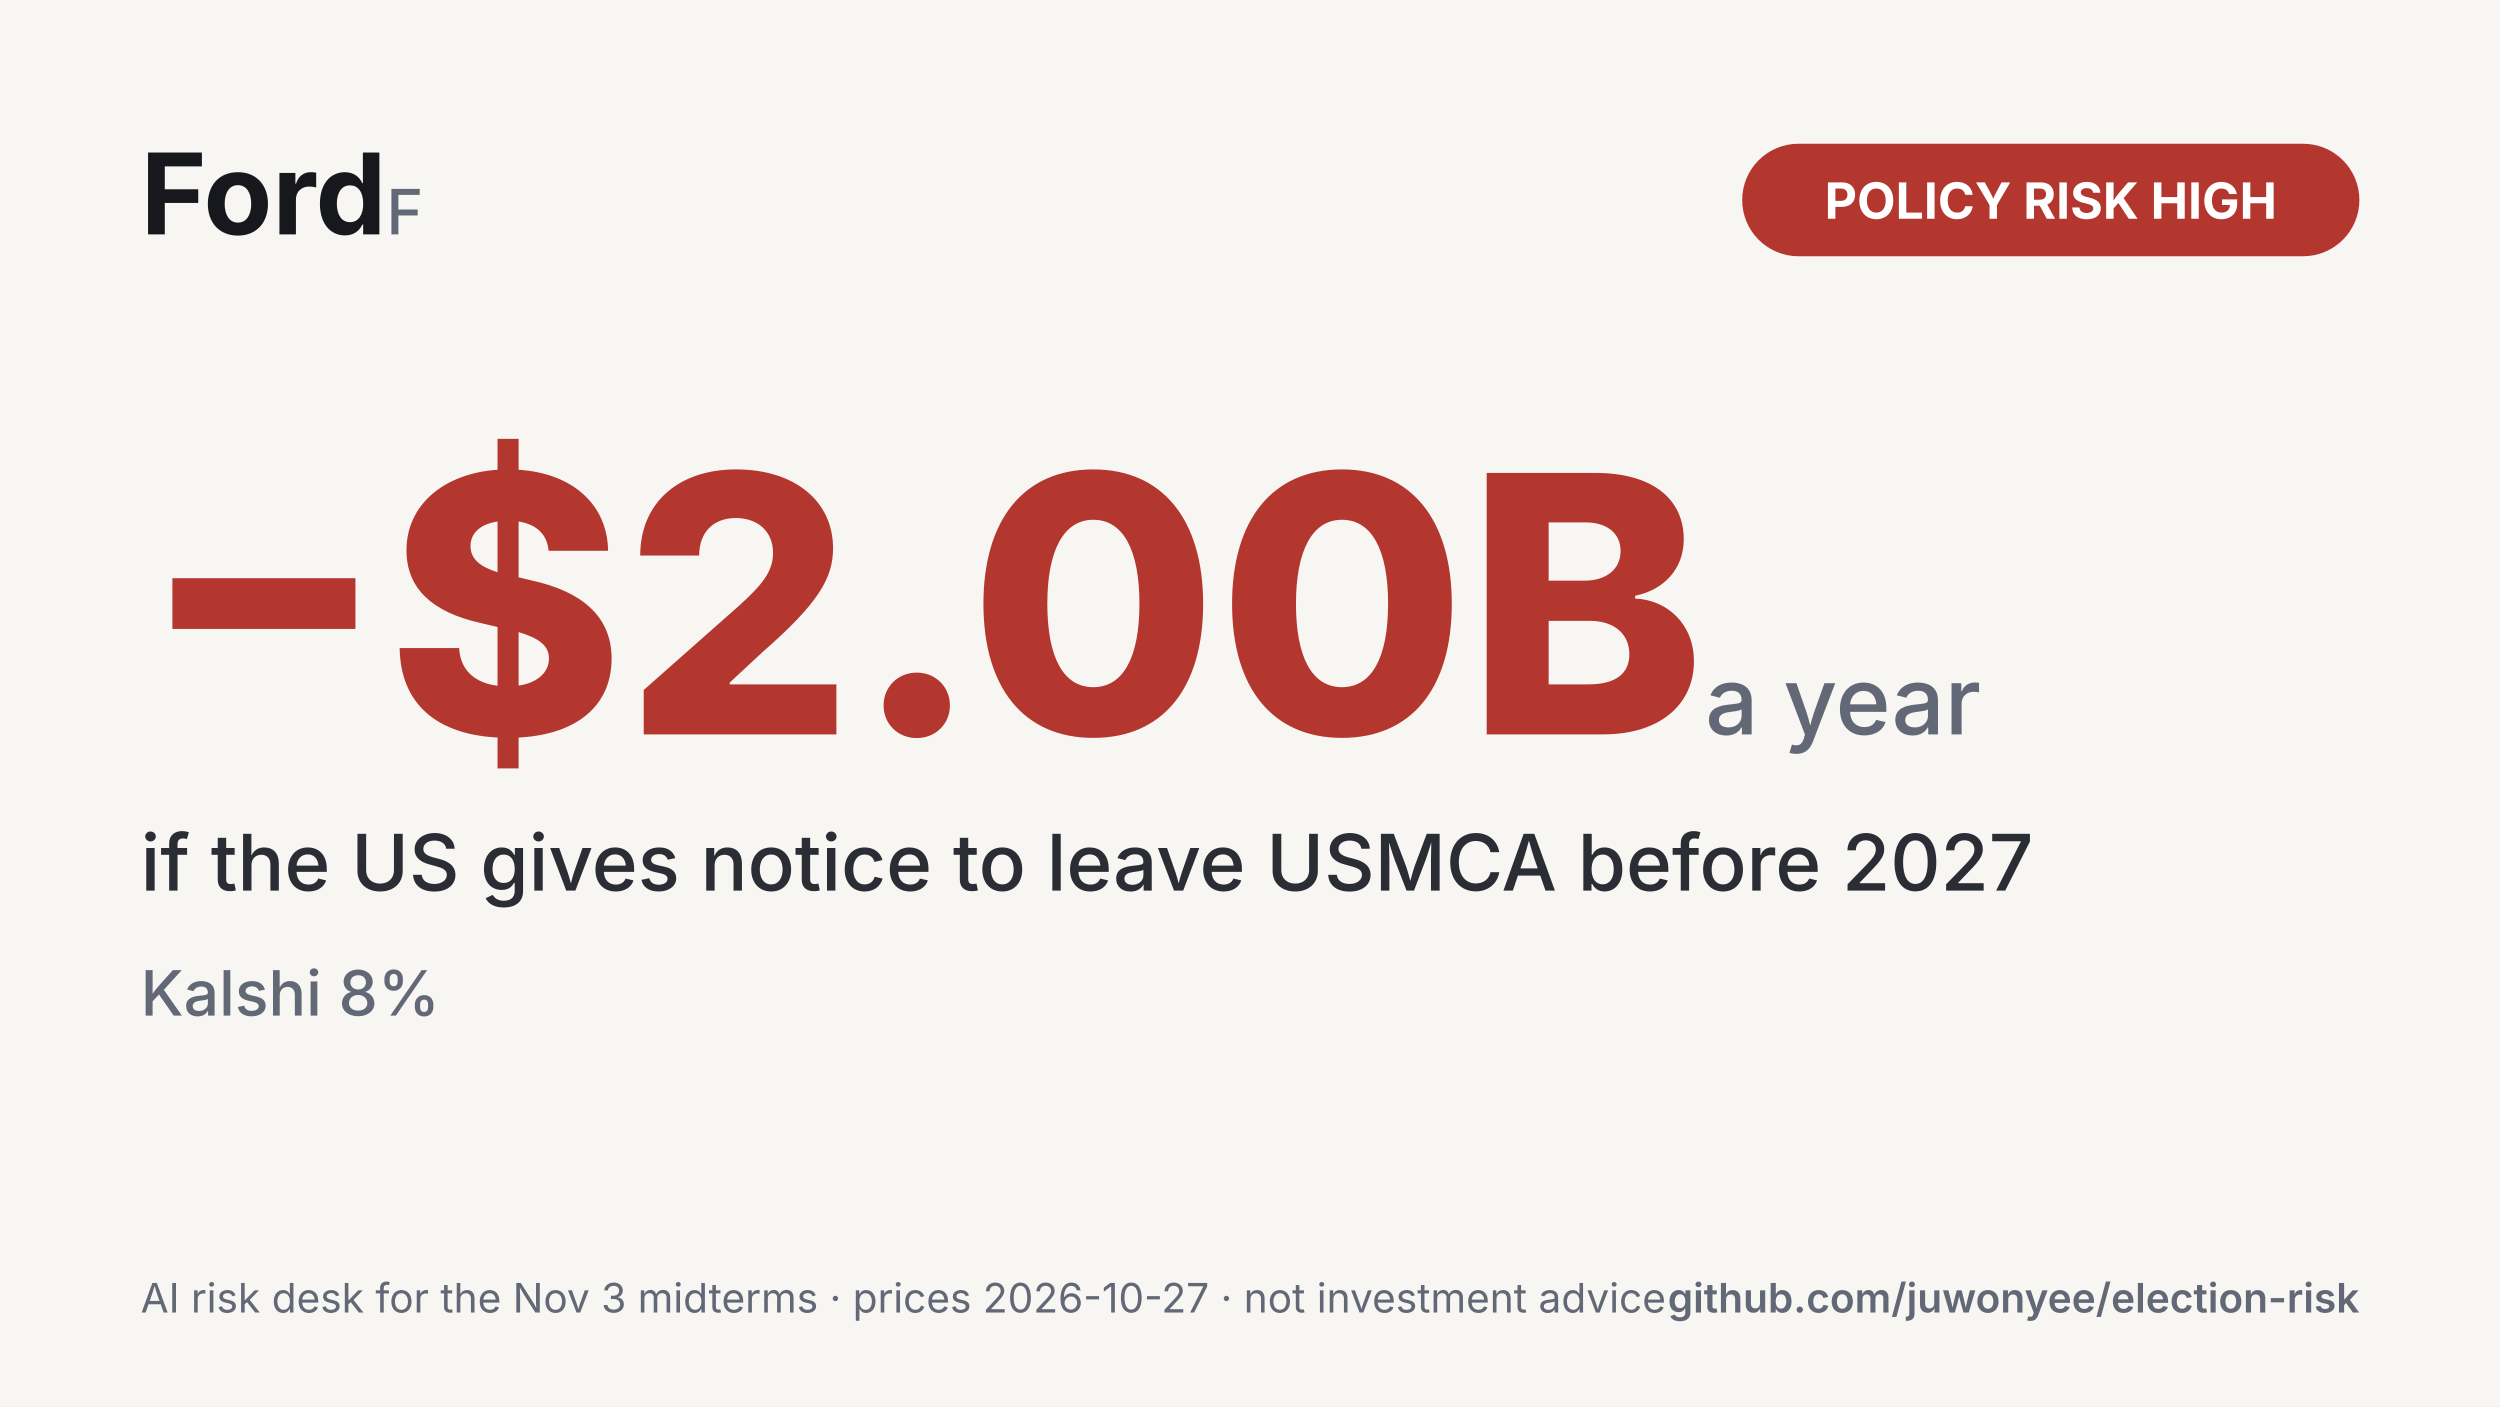
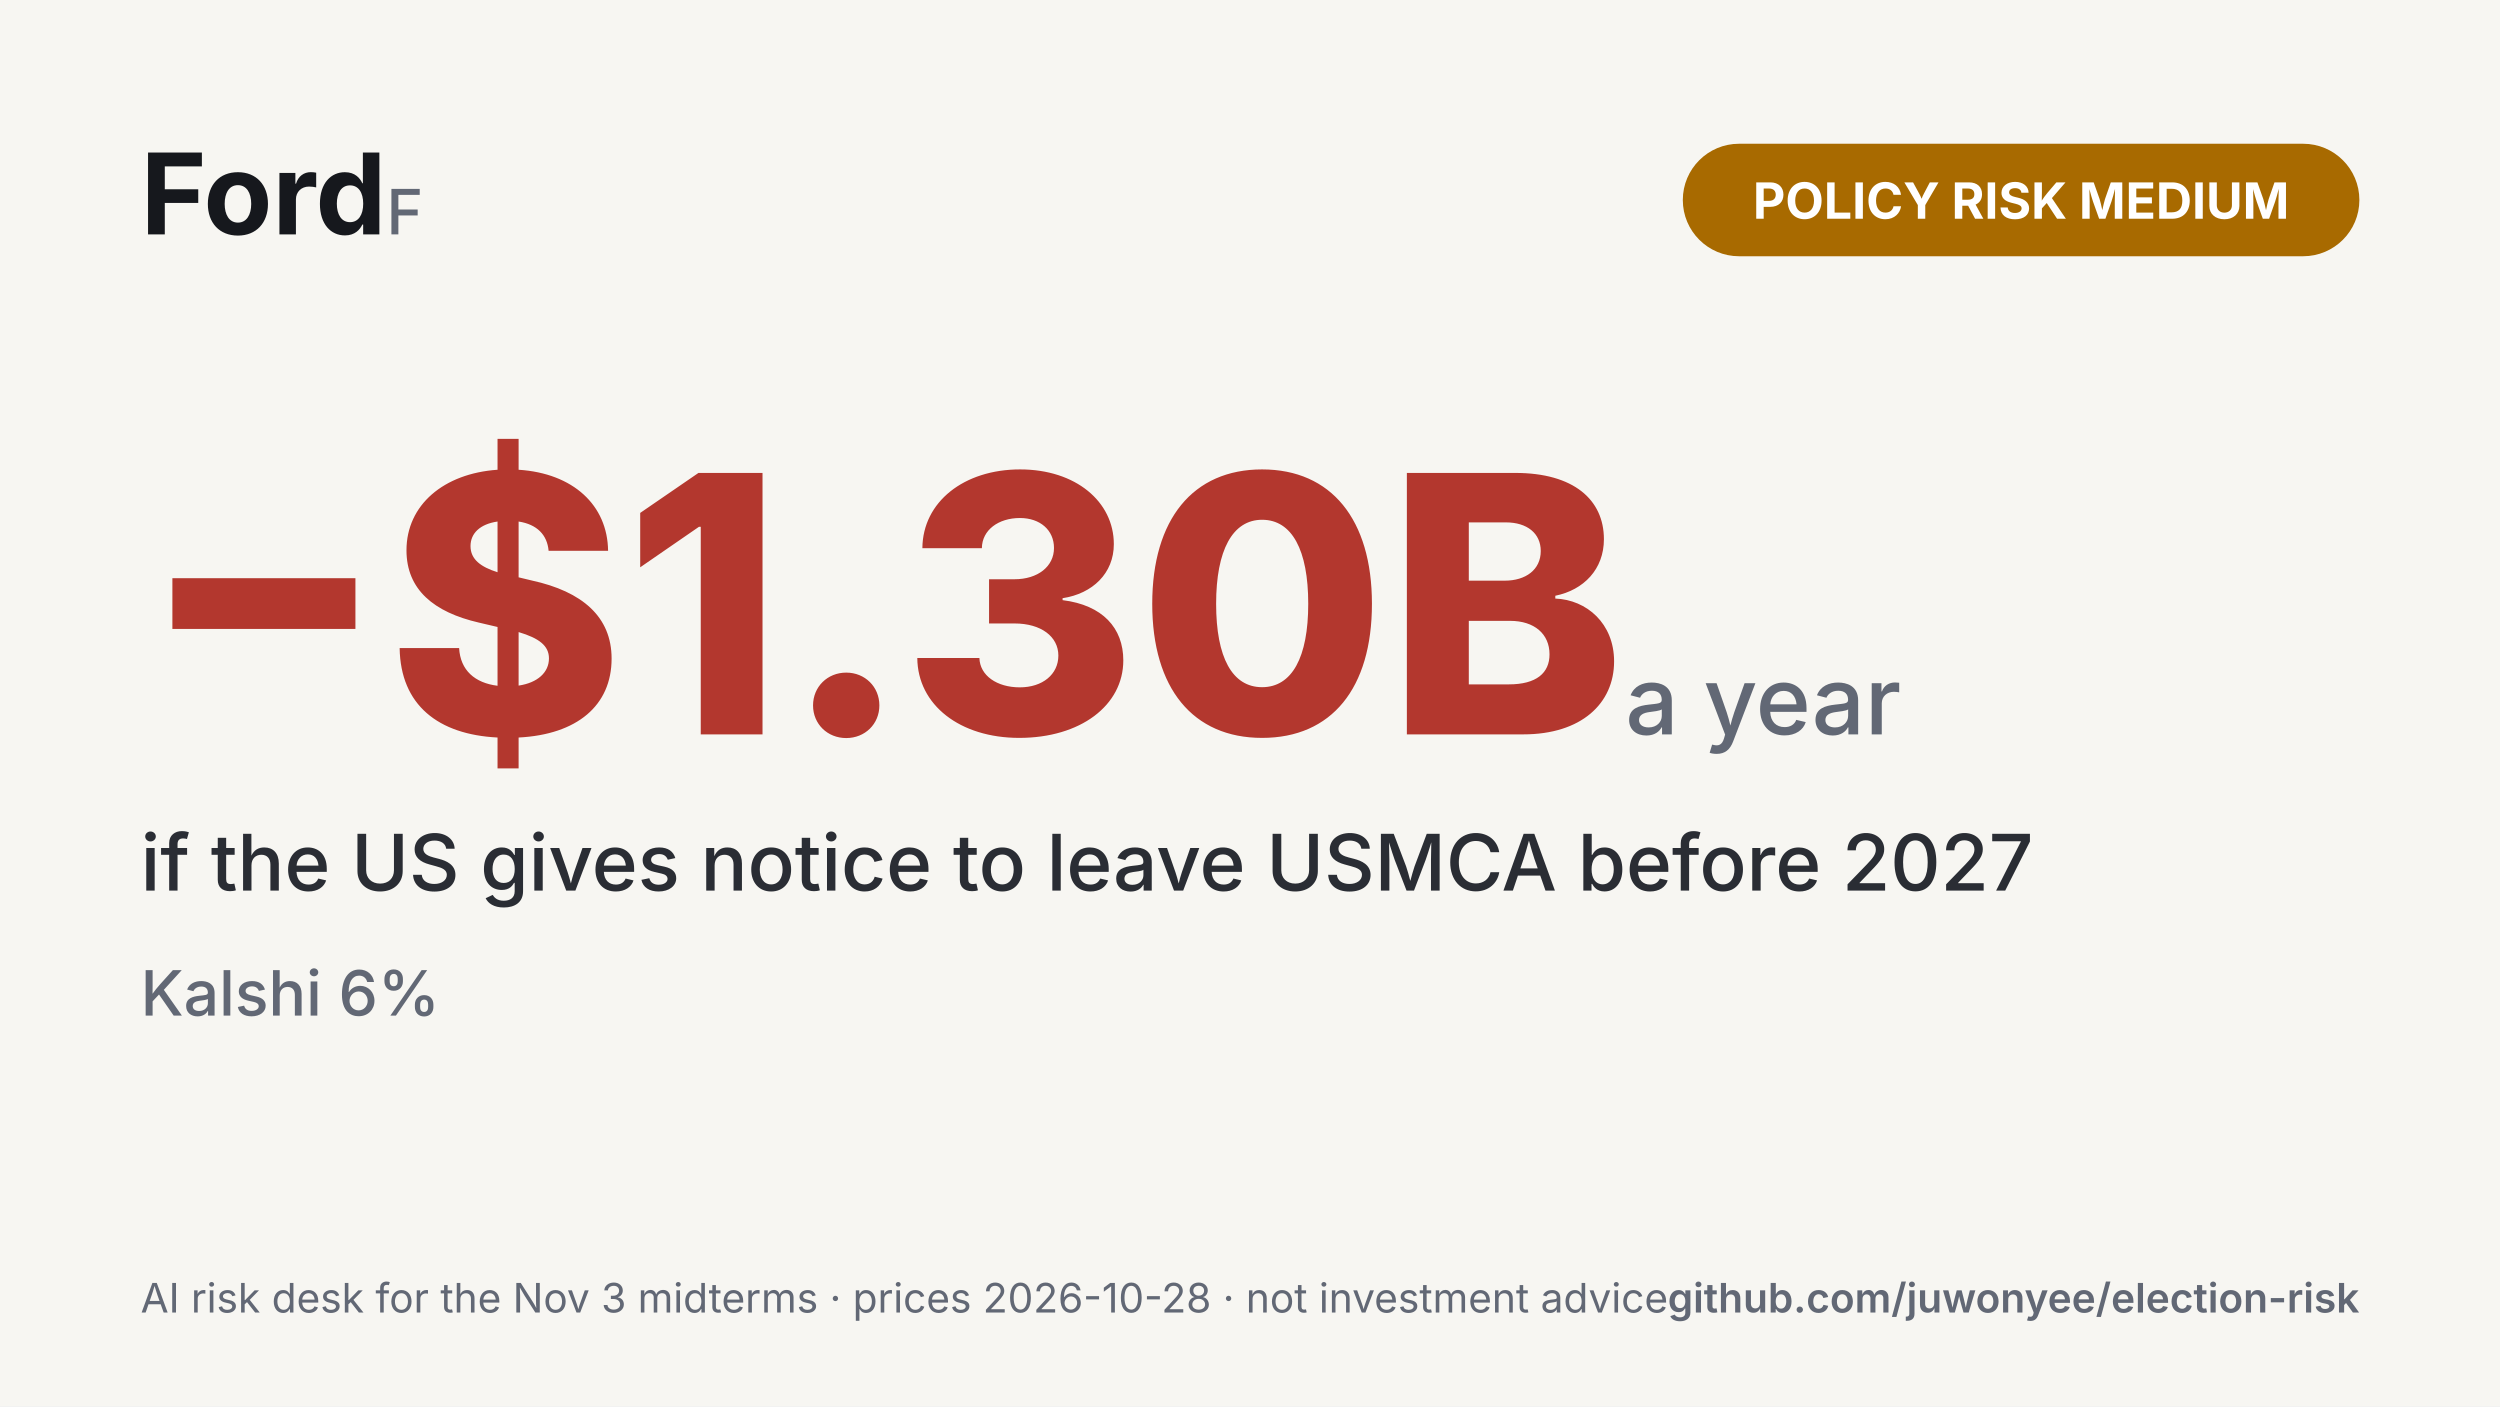
<svg xmlns="http://www.w3.org/2000/svg" width="1600" height="900" viewBox="0 0 1600 900">
  <rect width="1600" height="900" fill="#f7f6f2" />
  <text x="90" y="150" font-family="-apple-system,Segoe UI,Inter,Roboto,Helvetica,Arial,sans-serif" font-size="72" font-weight="750" fill="#16181d" text-anchor="start">Ford<tspan fill="#626875" font-size="40" font-weight="500">  F</tspan>
  </text>
-   <rect x="1115" y="92" width="395" height="72" rx="36" fill="#b3372e" />
-   <text x="1312.5" y="140" font-family="-apple-system,Segoe UI,Inter,Roboto,Helvetica,Arial,sans-serif" font-size="32" font-weight="700" fill="#ffffff" text-anchor="middle">POLICY RISK  HIGH</text>
-   <text x="90" y="470" font-family="-apple-system,Segoe UI,Inter,Roboto,Helvetica,Arial,sans-serif" font-size="230" font-weight="800" fill="#b3372e" text-anchor="start">−$2.00B<tspan fill="#626875" font-size="60" font-weight="500"> a year</tspan>
+   <rect x="1077" y="92" width="433" height="72" rx="36" fill="#a86a00" />
+   <text x="1293.5" y="140" font-family="-apple-system,Segoe UI,Inter,Roboto,Helvetica,Arial,sans-serif" font-size="32" font-weight="700" fill="#ffffff" text-anchor="middle">POLICY RISK  MEDIUM</text>
+   <text x="90" y="470" font-family="-apple-system,Segoe UI,Inter,Roboto,Helvetica,Arial,sans-serif" font-size="230" font-weight="800" fill="#b3372e" text-anchor="start">−$1.30B<tspan fill="#626875" font-size="60" font-weight="500"> a year</tspan>
  </text>
  <text x="90" y="570" font-family="-apple-system,Segoe UI,Inter,Roboto,Helvetica,Arial,sans-serif" font-size="50" font-weight="500" fill="#2a2d34" text-anchor="start">if the US gives notice to leave USMCA before 2027</text>
-   <text x="90" y="650" font-family="-apple-system,Segoe UI,Inter,Roboto,Helvetica,Arial,sans-serif" font-size="40" font-weight="500" fill="#626875" text-anchor="start">Kalshi 8%</text>
-   <text x="90" y="840" font-family="-apple-system,Segoe UI,Inter,Roboto,Helvetica,Arial,sans-serif" font-size="26" font-weight="400" fill="#626875" text-anchor="start">AI risk desk for the Nov 3 midterms  ·  prices 2026-10-27  ·  not investment advice</text>
+   <text x="90" y="650" font-family="-apple-system,Segoe UI,Inter,Roboto,Helvetica,Arial,sans-serif" font-size="40" font-weight="500" fill="#626875" text-anchor="start">Kalshi 6%</text>
+   <text x="90" y="840" font-family="-apple-system,Segoe UI,Inter,Roboto,Helvetica,Arial,sans-serif" font-size="26" font-weight="400" fill="#626875" text-anchor="start">AI risk desk for the Nov 3 midterms  ·  prices 2026-10-28  ·  not investment advice</text>
  <text x="1510" y="840" font-family="-apple-system,Segoe UI,Inter,Roboto,Helvetica,Arial,sans-serif" font-size="26" font-weight="600" fill="#626875" text-anchor="end">github.com/juwonyee/election-risk</text>
</svg>
